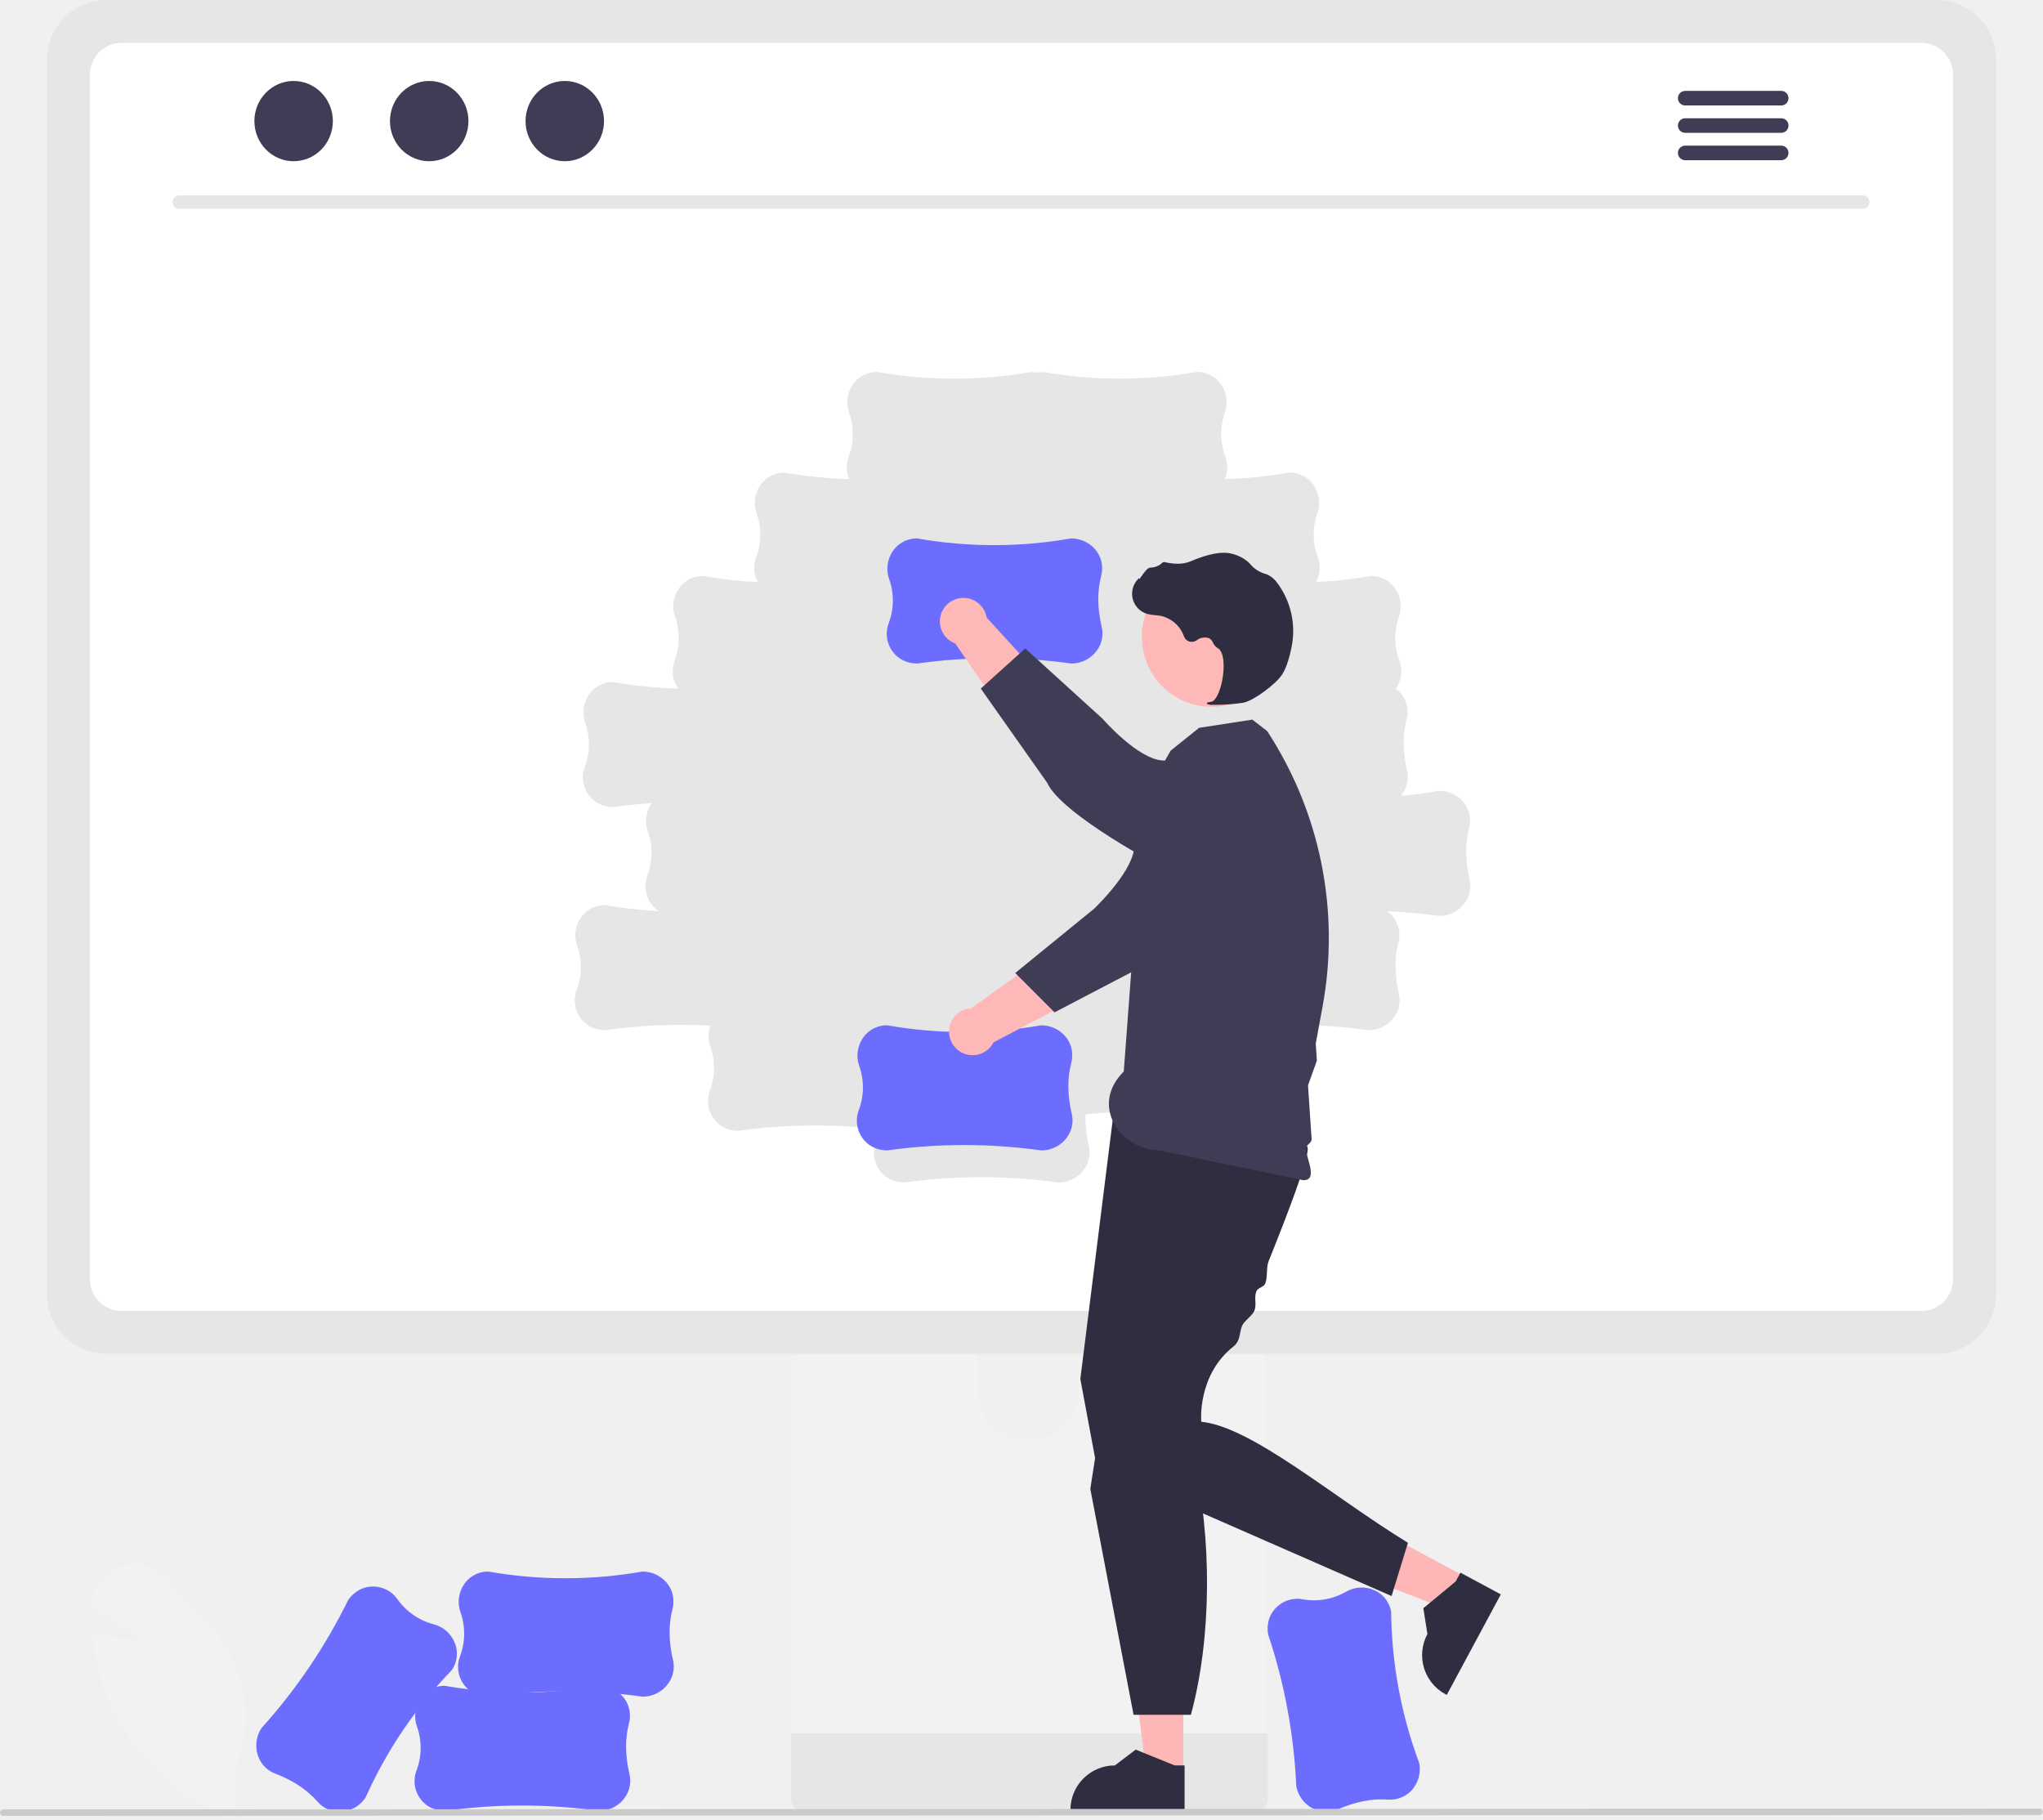
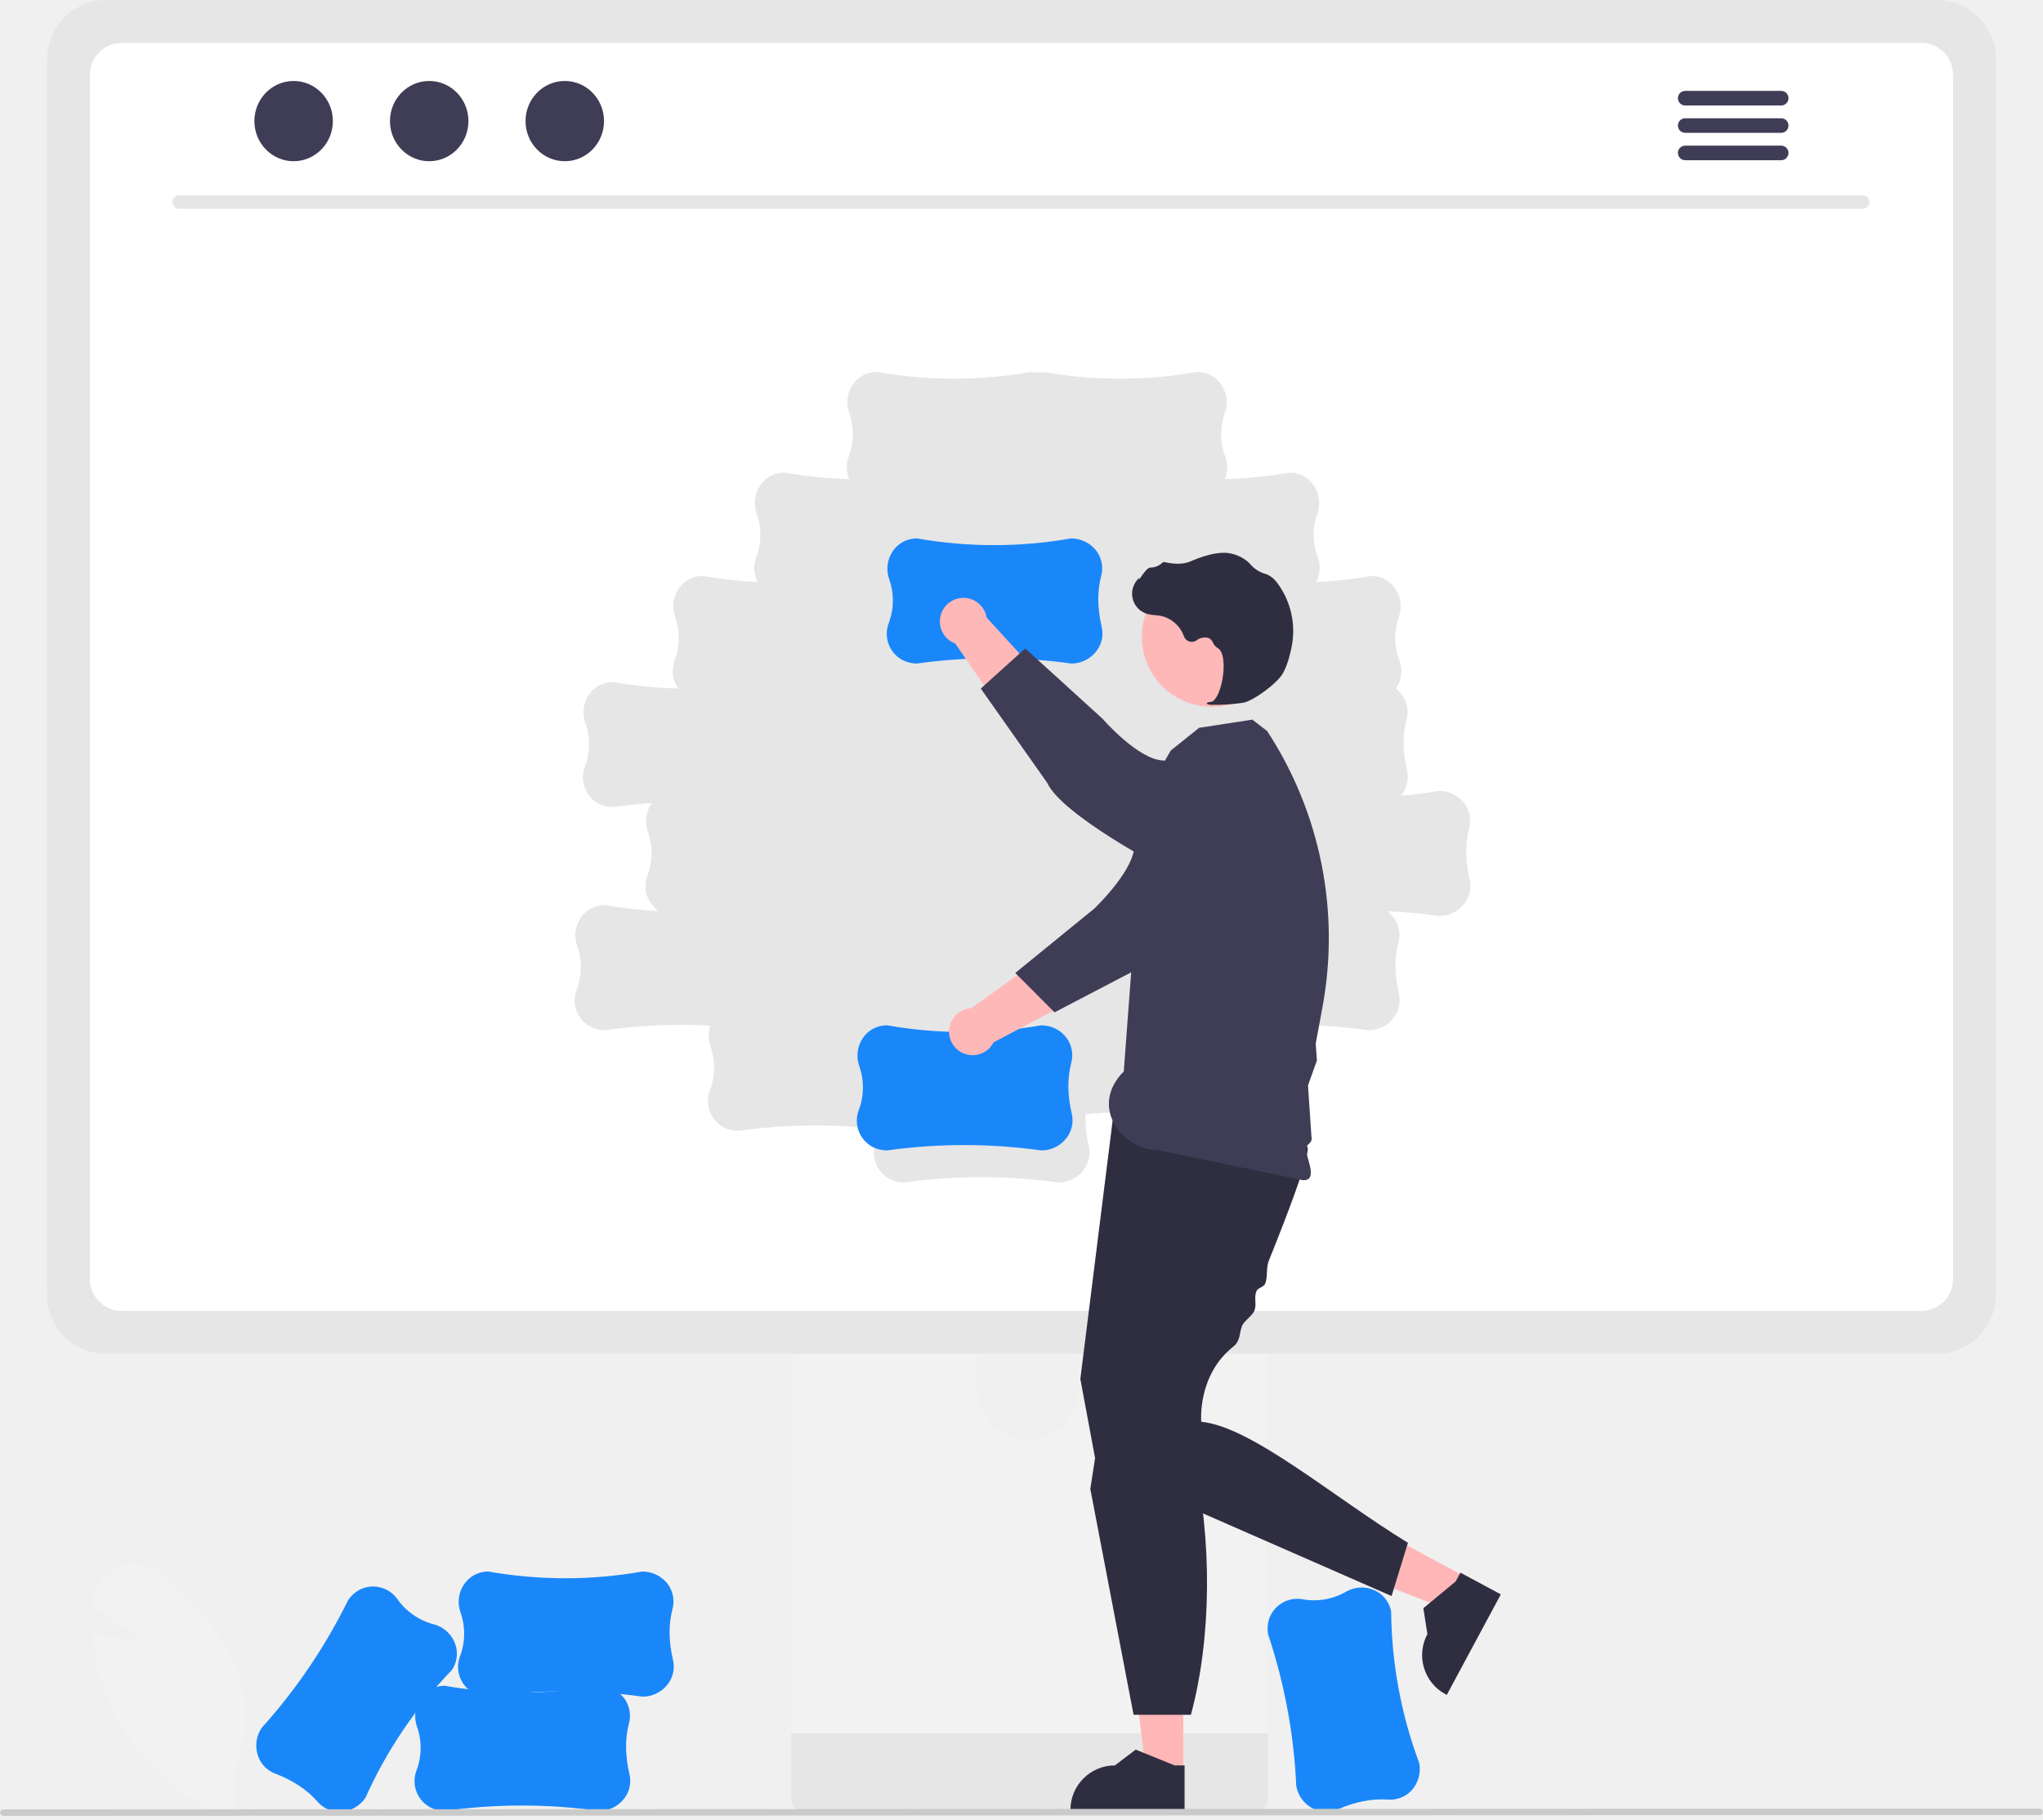
<svg xmlns="http://www.w3.org/2000/svg" data-name="Layer 1" width="751.131" height="669.03" viewBox="0 0 751.131 669.03">
  <path d="M310.592,784.515l-.654-.243a80.529,80.529,0,0,1-47.436-48.313,78.132,78.132,0,0,1-4.059-19.173l-.053-.624.616.11c7.354,1.32,15.073,2.049,18.513,2.334l-19.296-12.769.035-.663a15.272,15.272,0,0,1,10.261-13.698,15.534,15.534,0,0,1,16.904,4.154c1.918,2.082,3.947,4.178,5.908,6.205,6.74,6.965,13.709,14.168,18.116,22.671a48.675,48.675,0,0,1,.979,41.891Z" transform="translate(-224.4343 -115.485)" fill="#f2f2f2" />
-   <path d="M701.029,772.142l-.008-.069a205.077,205.077,0,0,0-10.326-55.652l-.006-.03a11.666,11.666,0,0,1,.296-5.55,10.96,10.96,0,0,1,12.219-7.426,23.516,23.516,0,0,0,16.108-2.75,11.46,11.46,0,0,1,10.144-.671,10.622,10.622,0,0,1,6.278,7.191c.065.256.123.515.172.778a163.532,163.532,0,0,0,10.328,55.705l.004.023a11.683,11.683,0,0,1-2.988,10.196,10.85,10.85,0,0,1-8.689,3.192c-5.794-.395-11.754.78-18.218,3.595a10.526,10.526,0,0,1-7.174.504A11.59,11.59,0,0,1,701.029,772.142Z" transform="translate(-224.4343 -115.485)" fill="#6c6cff" />
+   <path d="M701.029,772.142l-.008-.069a205.077,205.077,0,0,0-10.326-55.652l-.006-.03a11.666,11.666,0,0,1,.296-5.55,10.96,10.96,0,0,1,12.219-7.426,23.516,23.516,0,0,0,16.108-2.75,11.46,11.46,0,0,1,10.144-.671,10.622,10.622,0,0,1,6.278,7.191c.065.256.123.515.172.778a163.532,163.532,0,0,0,10.328,55.705l.004.023a11.683,11.683,0,0,1-2.988,10.196,10.85,10.85,0,0,1-8.689,3.192c-5.794-.395-11.754.78-18.218,3.595a10.526,10.526,0,0,1-7.174.504A11.59,11.59,0,0,1,701.029,772.142Z" transform="translate(-224.4343 -115.485)" fill="#1987fa" />
  <path d="M515.807,511.985V760.685H690.038V511.985a8.361,8.361,0,0,0-5.893-8.002,7.699,7.699,0,0,0-2.498-.388H524.221A8.398,8.398,0,0,0,515.807,511.985Zm67.995,85.454a18.6,18.6,0,0,1,37.198,0v28.857a18.599,18.599,0,0,1-37.198,0Z" transform="translate(-224.4343 -115.485)" fill="#f2f2f2" />
  <path d="M515.273,752.731v23.983a4.719,4.719,0,0,0,4.68,4.704H685.891a4.704,4.704,0,0,0,4.68-4.704V752.731Z" transform="translate(-224.4343 -115.485)" fill="#e6e6e6" />
  <path d="M241.717,137.285V591.377a21.842,21.842,0,0,0,21.824,21.824H936.458a21.842,21.842,0,0,0,21.824-21.824V137.285a21.852,21.852,0,0,0-21.824-21.8H263.542A21.852,21.852,0,0,0,241.717,137.285Z" transform="translate(-224.4343 -115.485)" fill="#e6e6e6" />
  <path d="M930.845,131.247H269.155a11.689,11.689,0,0,0-11.664,11.688v442.84a11.684,11.684,0,0,0,11.664,11.664H930.845a11.684,11.684,0,0,0,11.664-11.664V142.935A11.689,11.689,0,0,0,930.845,131.247ZM763.931,445.865a11.59,11.59,0,0,1-10.368,6.356l-.069-.005q-9.515-1.326-19.1-1.748a11.531,11.531,0,0,1,2.587,2.558,10.85,10.85,0,0,1,1.554,9.125c-1.445,5.625-1.377,11.699.211,18.568a10.526,10.526,0,0,1-.813,7.145,11.59,11.59,0,0,1-10.368,6.356l-.069-.005a205.074,205.074,0,0,0-45.725-1.218c-.06.384-.136.769-.235,1.154-1.445,5.625-1.377,11.699.211,18.568a10.526,10.526,0,0,1-.813,7.145,11.59,11.59,0,0,1-10.368,6.356l-.069-.005a205.064,205.064,0,0,0-46.955-1.106,43.724,43.724,0,0,0,1.206,11.61,10.526,10.526,0,0,1-.813,7.145,11.59,11.59,0,0,1-10.368,6.356l-.069-.005a205.076,205.076,0,0,0-56.602,0h-.03a11.666,11.666,0,0,1-5.403-1.304,10.96,10.96,0,0,1-5.072-13.368,28.34,28.34,0,0,0,1.26-4.938,205.071,205.071,0,0,0-51.754.609h-.03a11.666,11.666,0,0,1-5.403-1.304,10.96,10.96,0,0,1-5.072-13.368,23.516,23.516,0,0,0,.234-16.339,11.456,11.456,0,0,1-.001-7.684,205.071,205.071,0,0,0-38.728,1.695h-.03a11.666,11.666,0,0,1-5.403-1.304,10.96,10.96,0,0,1-5.072-13.368,23.516,23.516,0,0,0,.234-16.339,11.46,11.46,0,0,1,1.19-10.096,10.622,10.622,0,0,1,8.216-4.861c.264-.018.528-.027.796-.027a165.154,165.154,0,0,0,19.869,2.244,10.999,10.999,0,0,1-4.306-12.921,23.516,23.516,0,0,0,.234-16.339,11.46,11.46,0,0,1,1.19-10.096c.084-.129.183-.244.271-.368q-7.112.491-14.19,1.476h-.03a11.666,11.666,0,0,1-5.403-1.304,10.96,10.96,0,0,1-5.072-13.368,23.516,23.516,0,0,0,.234-16.339,11.46,11.46,0,0,1,1.19-10.096,10.622,10.622,0,0,1,8.216-4.861c.264-.018.528-.027.796-.027a164.799,164.799,0,0,0,23.914,2.407,11.156,11.156,0,0,1-1.35-10.084,23.516,23.516,0,0,0,.234-16.339,11.46,11.46,0,0,1,1.19-10.096,10.622,10.622,0,0,1,8.216-4.861c.264-.018.528-.027.796-.027a165.125,165.125,0,0,0,20.22,2.264,11.178,11.178,0,0,1-.656-8.94,23.516,23.516,0,0,0,.234-16.339,11.46,11.46,0,0,1,1.19-10.096,10.622,10.622,0,0,1,8.216-4.861c.264-.018.528-.027.796-.027a164.811,164.811,0,0,0,23.812,2.404,11.188,11.188,0,0,1-.248-8.081,23.516,23.516,0,0,0,.234-16.339,11.46,11.46,0,0,1,1.19-10.096,10.622,10.622,0,0,1,8.216-4.861c.264-.018.528-.027.796-.027a163.533,163.533,0,0,0,56.654.007h.023a10.864,10.864,0,0,0,4.385,0h.023a163.533,163.533,0,0,0,56.654-.007c.268,0,.532.009.796.027a10.622,10.622,0,0,1,8.216,4.861,11.46,11.46,0,0,1,1.19,10.096,23.516,23.516,0,0,0,.234,16.339,11.188,11.188,0,0,1-.248,8.081,164.811,164.811,0,0,0,23.812-2.404c.268,0,.532.009.796.027a10.622,10.622,0,0,1,8.216,4.861,11.46,11.46,0,0,1,1.19,10.096,23.516,23.516,0,0,0,.234,16.339,11.178,11.178,0,0,1-.656,8.94,165.125,165.125,0,0,0,20.22-2.264c.268,0,.532.009.796.027a10.622,10.622,0,0,1,8.216,4.861,11.46,11.46,0,0,1,1.19,10.096,23.516,23.516,0,0,0,.234,16.339,11.156,11.156,0,0,1-1.365,10.106,11.52,11.52,0,0,1,2.345,2.376,10.85,10.85,0,0,1,1.554,9.125c-1.445,5.625-1.377,11.699.211,18.568a10.526,10.526,0,0,1-.813,7.145,11.753,11.753,0,0,1-1.463,2.204q7.022-.617,14.008-1.841h.023a11.683,11.683,0,0,1,9.479,4.798,10.85,10.85,0,0,1,1.554,9.125c-1.445,5.625-1.377,11.699.211,18.568A10.526,10.526,0,0,1,763.931,445.865Z" transform="translate(-224.4343 -115.485)" fill="#fff" />
  <path d="M909.383,192.25H290.243a2.463,2.463,0,0,1,0-4.924H909.383a2.463,2.463,0,0,1,0,4.924Z" transform="translate(-224.4343 -115.485)" fill="#e6e6e6" />
  <ellipse cx="107.954" cy="44.519" rx="14.429" ry="14.751" fill="#3f3d56" />
  <ellipse cx="157.801" cy="44.519" rx="14.429" ry="14.751" fill="#3f3d56" />
  <ellipse cx="207.648" cy="44.519" rx="14.429" ry="14.751" fill="#3f3d56" />
  <path d="M879.367,148.901H843.963a2.68,2.68,0,0,0,0,5.359h35.404a2.68,2.68,0,0,0,0-5.359Z" transform="translate(-224.4343 -115.485)" fill="#3f3d56" />
  <path d="M879.367,158.964H843.963a2.68,2.68,0,0,0,0,5.359h35.404a2.68,2.68,0,0,0,0-5.359Z" transform="translate(-224.4343 -115.485)" fill="#3f3d56" />
  <path d="M879.367,169.027H843.963a2.68,2.68,0,0,0,0,5.359h35.404a2.68,2.68,0,0,0,0-5.359Z" transform="translate(-224.4343 -115.485)" fill="#3f3d56" />
-   <path d="M607.293,538.425l-.069-.005a205.076,205.076,0,0,0-56.602,0h-.03a11.666,11.666,0,0,1-5.403-1.304,10.96,10.96,0,0,1-5.072-13.368,23.516,23.516,0,0,0,.234-16.339,11.46,11.46,0,0,1,1.19-10.096,10.622,10.622,0,0,1,8.216-4.861c.264-.018.528-.027.796-.027a163.532,163.532,0,0,0,56.654.007h.023a11.683,11.683,0,0,1,9.479,4.798,10.85,10.85,0,0,1,1.554,9.125c-1.445,5.625-1.377,11.699.211,18.568a10.526,10.526,0,0,1-.813,7.145A11.59,11.59,0,0,1,607.293,538.425Z" transform="translate(-224.4343 -115.485)" fill="#6c6cff" />
+   <path d="M607.293,538.425l-.069-.005a205.076,205.076,0,0,0-56.602,0h-.03a11.666,11.666,0,0,1-5.403-1.304,10.96,10.96,0,0,1-5.072-13.368,23.516,23.516,0,0,0,.234-16.339,11.46,11.46,0,0,1,1.19-10.096,10.622,10.622,0,0,1,8.216-4.861c.264-.018.528-.027.796-.027a163.532,163.532,0,0,0,56.654.007h.023a11.683,11.683,0,0,1,9.479,4.798,10.85,10.85,0,0,1,1.554,9.125c-1.445,5.625-1.377,11.699.211,18.568a10.526,10.526,0,0,1-.813,7.145A11.59,11.59,0,0,1,607.293,538.425Z" transform="translate(-224.4343 -115.485)" fill="#1987fa" />
  <path d="M665.036,440.378l-15.106-12.5c-11.328,5.937-28.564,29.642-28.564,29.642L581.602,486.118a8.656,8.656,0,1,0,8.119,12.589l54.028-28.55Z" transform="translate(-224.4343 -115.485)" fill="#ffb8b8" />
  <path d="M690.521,392.802l0,0a20.687,20.687,0,0,1-.32,31.838l-9.606,7.809S656.634,466.942,644.162,470.944l-32.019,16.728-14.438-14.476,29.019-23.649s13.347-12.624,14.683-21.866c.818-5.66,10.397-21.076,19.998-32.511A20.634,20.634,0,0,1,690.521,392.802Z" transform="translate(-224.4343 -115.485)" fill="#3f3d56" />
  <polygon points="435.043 651.672 421.396 651.671 414.904 599.031 435.046 599.032 435.043 651.672" fill="#ffb6b6" />
  <path d="M659.958,781.393l-41.967-.002v-.531a16.336,16.336,0,0,1,16.335-16.334h.001l7.666-5.816,14.303,5.817,3.663 0Z" transform="translate(-224.4343 -115.485)" fill="#2f2e41" />
  <polygon points="539.027 579.842 532.564 591.861 483.126 572.653 492.665 554.913 539.027 579.842" fill="#ffb6b6" />
  <path d="M776.228,701.645l-19.874,36.963-.467-.251a16.336,16.336,0,0,1-6.652-22.122l0-.001-1.492-9.506,11.896-9.843,1.735-3.227Z" transform="translate(-224.4343 -115.485)" fill="#2f2e41" />
  <path d="M633.676,526.095l-12.045,96.36,6.022,32.306,108.405,47.492,6.022-19.573c-27.71-16.956-57.331-42.617-75.995-44.504,0,0-1.548-17.1,11.823-27.654,2.698-2.129,2.107-5.01,3.198-7.621.75-1.796,3.735-3.666,4.499-5.508.991-2.387-.235-4.759.761-7.185.56-1.364,2.683-1.45,3.239-2.815.949-2.329.328-5.934,1.253-8.235,1.977-4.916,3.877-9.723,5.612-14.23,5.401-14.028,9.202-25.142,8.722-27.542C703.687,529.859,633.676,526.095,633.676,526.095Z" transform="translate(-224.4343 -115.485)" fill="#2f2e41" />
  <path d="M631.601,622.176l-6.301,40.693,15.904,83.046h21.079c7.573-27.904,7.963-64.578.753-95.607Z" transform="translate(-224.4343 -115.485)" fill="#2f2e41" />
  <path d="M645.143,408.363l9.717-16.932,10.433-8.37,19.573-3.011,5.438,4.181,0,0a139.024,139.024,0,0,1,20.378,101.358l-1.528,8.274-.97,5.252.42,6.278-3.266,9.139.449,6.692.24,3.574.241,3.587.336,5.007c.602,2.858-2.429,2.481-2,5,.753,4.424,4.128,10.979-1,11l-53-11c-13.464.055-26-16-13-29Z" transform="translate(-224.4343 -115.485)" fill="#3f3d56" />
  <circle cx="445.517" cy="234.112" r="25.737" fill="#ffb8b8" />
  <path d="M670.388,374.602a66.136,66.136,0,0,0,11.251-.786c3.688-.75,11.939-6.796,14.239-10.435h0c1.709-2.703,2.802-6.925,3.418-9.99a29.564,29.564,0,0,0-5.171-23.47,9.34,9.34,0,0,0-3.773-3.22c-.135-.053-.274-.1-.415-.14a11.524,11.524,0,0,1-5.733-3.547,9.505,9.505,0,0,0-.953-.981,14.196,14.196,0,0,0-5.923-2.974c-3.521-.942-8.616-.007-15.144,2.783-3.28,1.402-6.866.894-9.625.296a.903.903,0,0,0-.85.291,6.373,6.373,0,0,1-4.332,1.727c-.986.043-2.021,1.409-3.272,3.19-.284.404-.615.876-.854,1.163l-.032-.551-.558.615a7.734,7.734,0,0,0,3.492,12.6,15.082,15.082,0,0,0,3.033.483c.621.056,1.263.114,1.878.22a11.66,11.66,0,0,1,8.665,7.567,3.049,3.049,0,0,0,4.603,1.48,5.038,5.038,0,0,1,4.591-.836,3.345,3.345,0,0,1,1.478,1.677,4.359,4.359,0,0,0,1.654,1.93c2.499,1.289,2.672,6.997,1.774,11.756-.865,4.587-2.576,7.905-4.159,8.069-1.219.126-1.359.213-1.447.428l-.079.193.137.181A4.98,4.98,0,0,0,670.388,374.602Z" transform="translate(-224.4343 -115.485)" fill="#2f2e41" />
-   <path d="M618.293,359.425l-.069-.005a205.076,205.076,0,0,0-56.602,0h-.03a11.666,11.666,0,0,1-5.403-1.304,10.96,10.96,0,0,1-5.072-13.368,23.516,23.516,0,0,0,.234-16.339,11.46,11.46,0,0,1,1.19-10.096,10.622,10.622,0,0,1,8.216-4.861c.264-.018.528-.027.796-.027a163.532,163.532,0,0,0,56.654.007h.023a11.683,11.683,0,0,1,9.479,4.798,10.85,10.85,0,0,1,1.554,9.125c-1.445,5.625-1.377,11.699.211,18.568a10.526,10.526,0,0,1-.813,7.145A11.59,11.59,0,0,1,618.293,359.425Z" transform="translate(-224.4343 -115.485)" fill="#6c6cff" />
+   <path d="M618.293,359.425l-.069-.005a205.076,205.076,0,0,0-56.602,0h-.03a11.666,11.666,0,0,1-5.403-1.304,10.96,10.96,0,0,1-5.072-13.368,23.516,23.516,0,0,0,.234-16.339,11.46,11.46,0,0,1,1.19-10.096,10.622,10.622,0,0,1,8.216-4.861c.264-.018.528-.027.796-.027a163.532,163.532,0,0,0,56.654.007h.023a11.683,11.683,0,0,1,9.479,4.798,10.85,10.85,0,0,1,1.554,9.125c-1.445,5.625-1.377,11.699.211,18.568a10.526,10.526,0,0,1-.813,7.145A11.59,11.59,0,0,1,618.293,359.425Z" transform="translate(-224.4343 -115.485)" fill="#1987fa" />
  <path d="M642.36,420.041,653.01,403.578C645.789,393.022,620.233,378.673,620.233,378.673l-33.05-36.149a8.656,8.656,0,1,0-11.554,9.534l34.668,50.321Z" transform="translate(-224.4343 -115.485)" fill="#ffb8b8" />
  <path d="M692.589,439.792l0,0a20.687,20.687,0,0,1-31.657,3.403l-8.878-8.628s-37.215-19.432-42.647-31.351L585.022,368.629l16.35-14.749,28.419,25.834s13.084,15.13,22.418,15.377c5.716.151,22.147,7.863,34.625,16.062A20.634,20.634,0,0,1,692.589,439.792Z" transform="translate(-224.4343 -115.485)" fill="#3f3d56" />
-   <path d="M444.679,781.244l-.069-.005a205.076,205.076,0,0,0-56.602,0h-.03a11.666,11.666,0,0,1-5.403-1.304,10.96,10.96,0,0,1-5.072-13.368,23.516,23.516,0,0,0,.234-16.339,11.46,11.46,0,0,1,1.19-10.096,10.622,10.622,0,0,1,8.216-4.861c.264-.018.528-.027.796-.027a163.532,163.532,0,0,0,56.654.007h.023a11.683,11.683,0,0,1,9.479,4.798,10.85,10.85,0,0,1,1.554,9.125c-1.445,5.625-1.377,11.699.211,18.568a10.526,10.526,0,0,1-.813,7.145A11.59,11.59,0,0,1,444.679,781.244Z" transform="translate(-224.4343 -115.485)" fill="#6c6cff" />
-   <path d="M460.679,739.244l-.069-.005a205.076,205.076,0,0,0-56.602,0h-.03a11.666,11.666,0,0,1-5.403-1.304,10.96,10.96,0,0,1-5.072-13.368,23.516,23.516,0,0,0,.234-16.339,11.46,11.46,0,0,1,1.19-10.096,10.622,10.622,0,0,1,8.216-4.861c.264-.018.528-.027.796-.027a163.532,163.532,0,0,0,56.654.007h.023a11.683,11.683,0,0,1,9.479,4.798,10.85,10.85,0,0,1,1.554,9.125c-1.445,5.625-1.377,11.699.211,18.568a10.526,10.526,0,0,1-.813,7.145A11.59,11.59,0,0,1,460.679,739.244Z" transform="translate(-224.4343 -115.485)" fill="#6c6cff" />
-   <path d="M320.666,750.693l.043-.055A205.077,205.077,0,0,0,352.424,703.757l.017-.025a11.666,11.666,0,0,1,4.107-3.745,10.96,10.96,0,0,1,13.915,3.289A23.516,23.516,0,0,0,383.865,712.626a11.46,11.46,0,0,1,7.695,6.643,10.622,10.622,0,0,1-.577,9.529c-.133.228-.274.453-.424.674a163.532,163.532,0,0,0-31.751,46.921l-.013.019a11.683,11.683,0,0,1-9.286,5.163,10.85,10.85,0,0,1-8.429-3.826c-3.849-4.349-8.918-7.696-15.498-10.23a10.526,10.526,0,0,1-5.462-4.677A11.59,11.59,0,0,1,320.666,750.693Z" transform="translate(-224.4343 -115.485)" fill="#6c6cff" />
+   <path d="M444.679,781.244l-.069-.005a205.076,205.076,0,0,0-56.602,0h-.03a11.666,11.666,0,0,1-5.403-1.304,10.96,10.96,0,0,1-5.072-13.368,23.516,23.516,0,0,0,.234-16.339,11.46,11.46,0,0,1,1.19-10.096,10.622,10.622,0,0,1,8.216-4.861c.264-.018.528-.027.796-.027a163.532,163.532,0,0,0,56.654.007h.023a11.683,11.683,0,0,1,9.479,4.798,10.85,10.85,0,0,1,1.554,9.125c-1.445,5.625-1.377,11.699.211,18.568a10.526,10.526,0,0,1-.813,7.145A11.59,11.59,0,0,1,444.679,781.244Z" transform="translate(-224.4343 -115.485)" fill="#1987fa" />
+   <path d="M460.679,739.244l-.069-.005a205.076,205.076,0,0,0-56.602,0h-.03a11.666,11.666,0,0,1-5.403-1.304,10.96,10.96,0,0,1-5.072-13.368,23.516,23.516,0,0,0,.234-16.339,11.46,11.46,0,0,1,1.19-10.096,10.622,10.622,0,0,1,8.216-4.861c.264-.018.528-.027.796-.027a163.532,163.532,0,0,0,56.654.007h.023a11.683,11.683,0,0,1,9.479,4.798,10.85,10.85,0,0,1,1.554,9.125c-1.445,5.625-1.377,11.699.211,18.568a10.526,10.526,0,0,1-.813,7.145A11.59,11.59,0,0,1,460.679,739.244Z" transform="translate(-224.4343 -115.485)" fill="#1987fa" />
+   <path d="M320.666,750.693l.043-.055A205.077,205.077,0,0,0,352.424,703.757l.017-.025a11.666,11.666,0,0,1,4.107-3.745,10.96,10.96,0,0,1,13.915,3.289A23.516,23.516,0,0,0,383.865,712.626a11.46,11.46,0,0,1,7.695,6.643,10.622,10.622,0,0,1-.577,9.529c-.133.228-.274.453-.424.674a163.532,163.532,0,0,0-31.751,46.921l-.013.019a11.683,11.683,0,0,1-9.286,5.163,10.85,10.85,0,0,1-8.429-3.826c-3.849-4.349-8.918-7.696-15.498-10.23a10.526,10.526,0,0,1-5.462-4.677A11.59,11.59,0,0,1,320.666,750.693Z" transform="translate(-224.4343 -115.485)" fill="#1987fa" />
  <path d="M974.375,782.769l-748.75.307a1.191,1.191,0,0,1,0-2.381l748.75-.307a1.191,1.191,0,0,1,0,2.381Z" transform="translate(-224.4343 -115.485)" fill="#cacaca" />
</svg>
